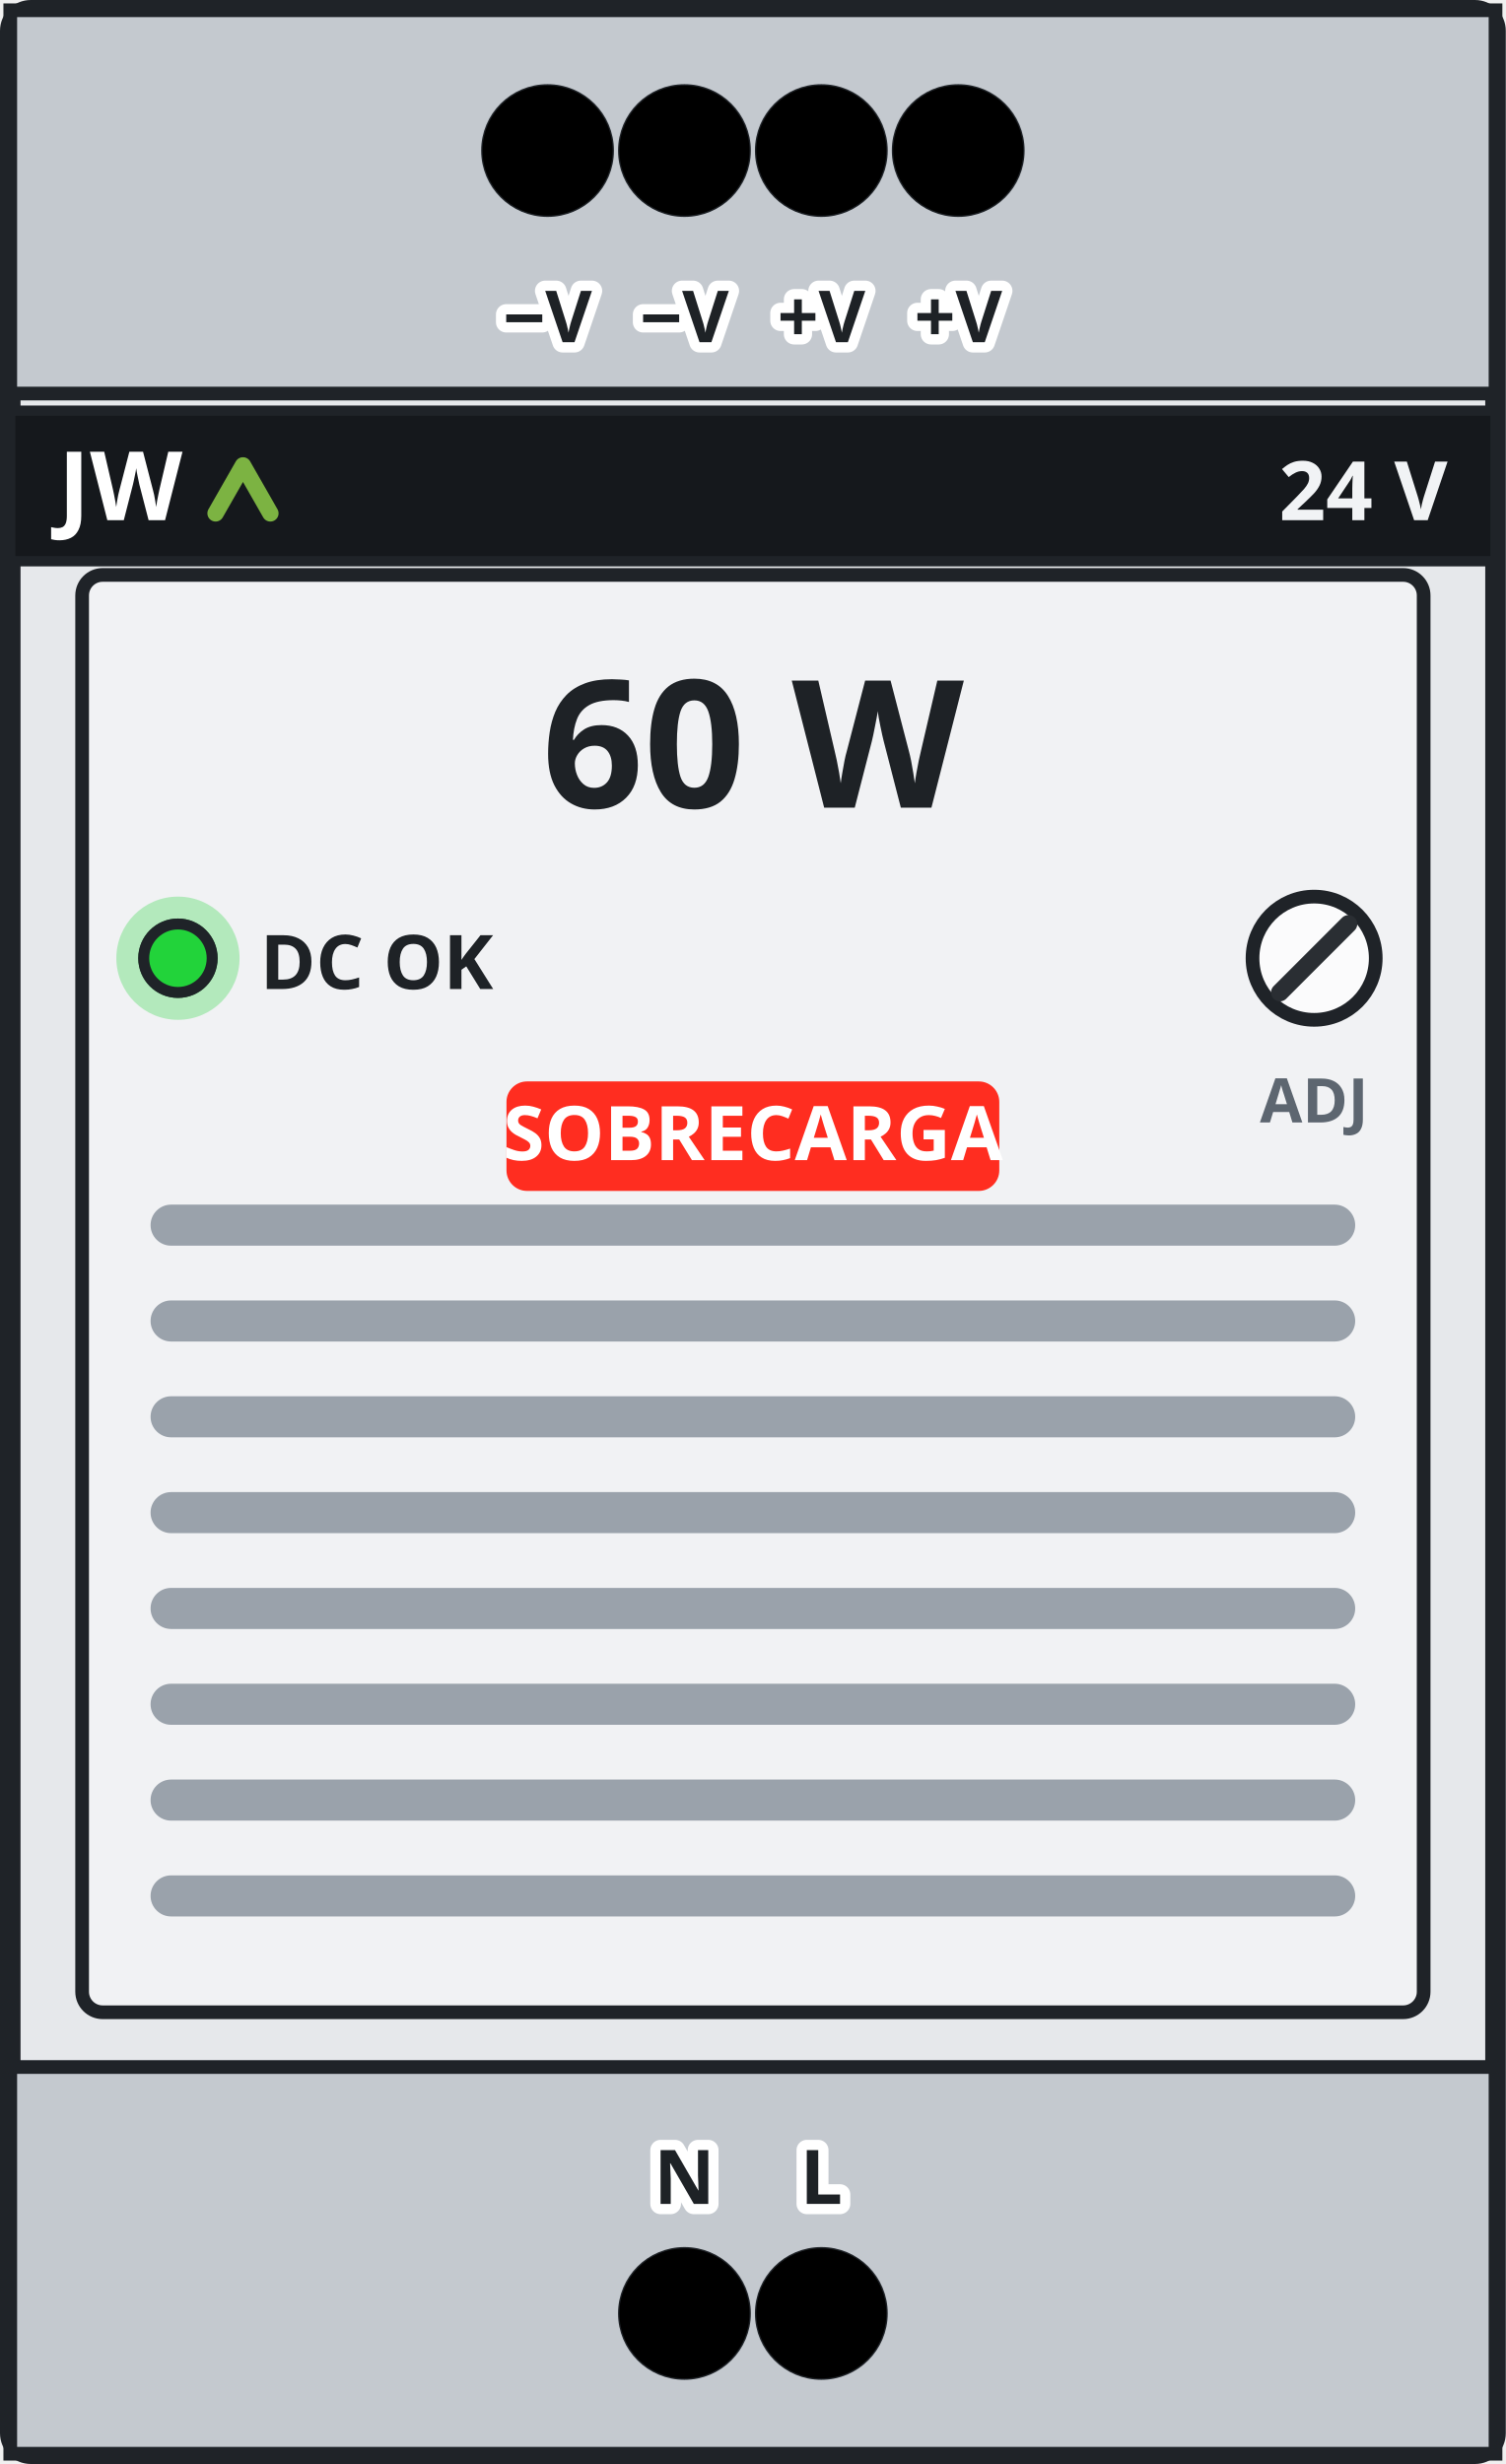
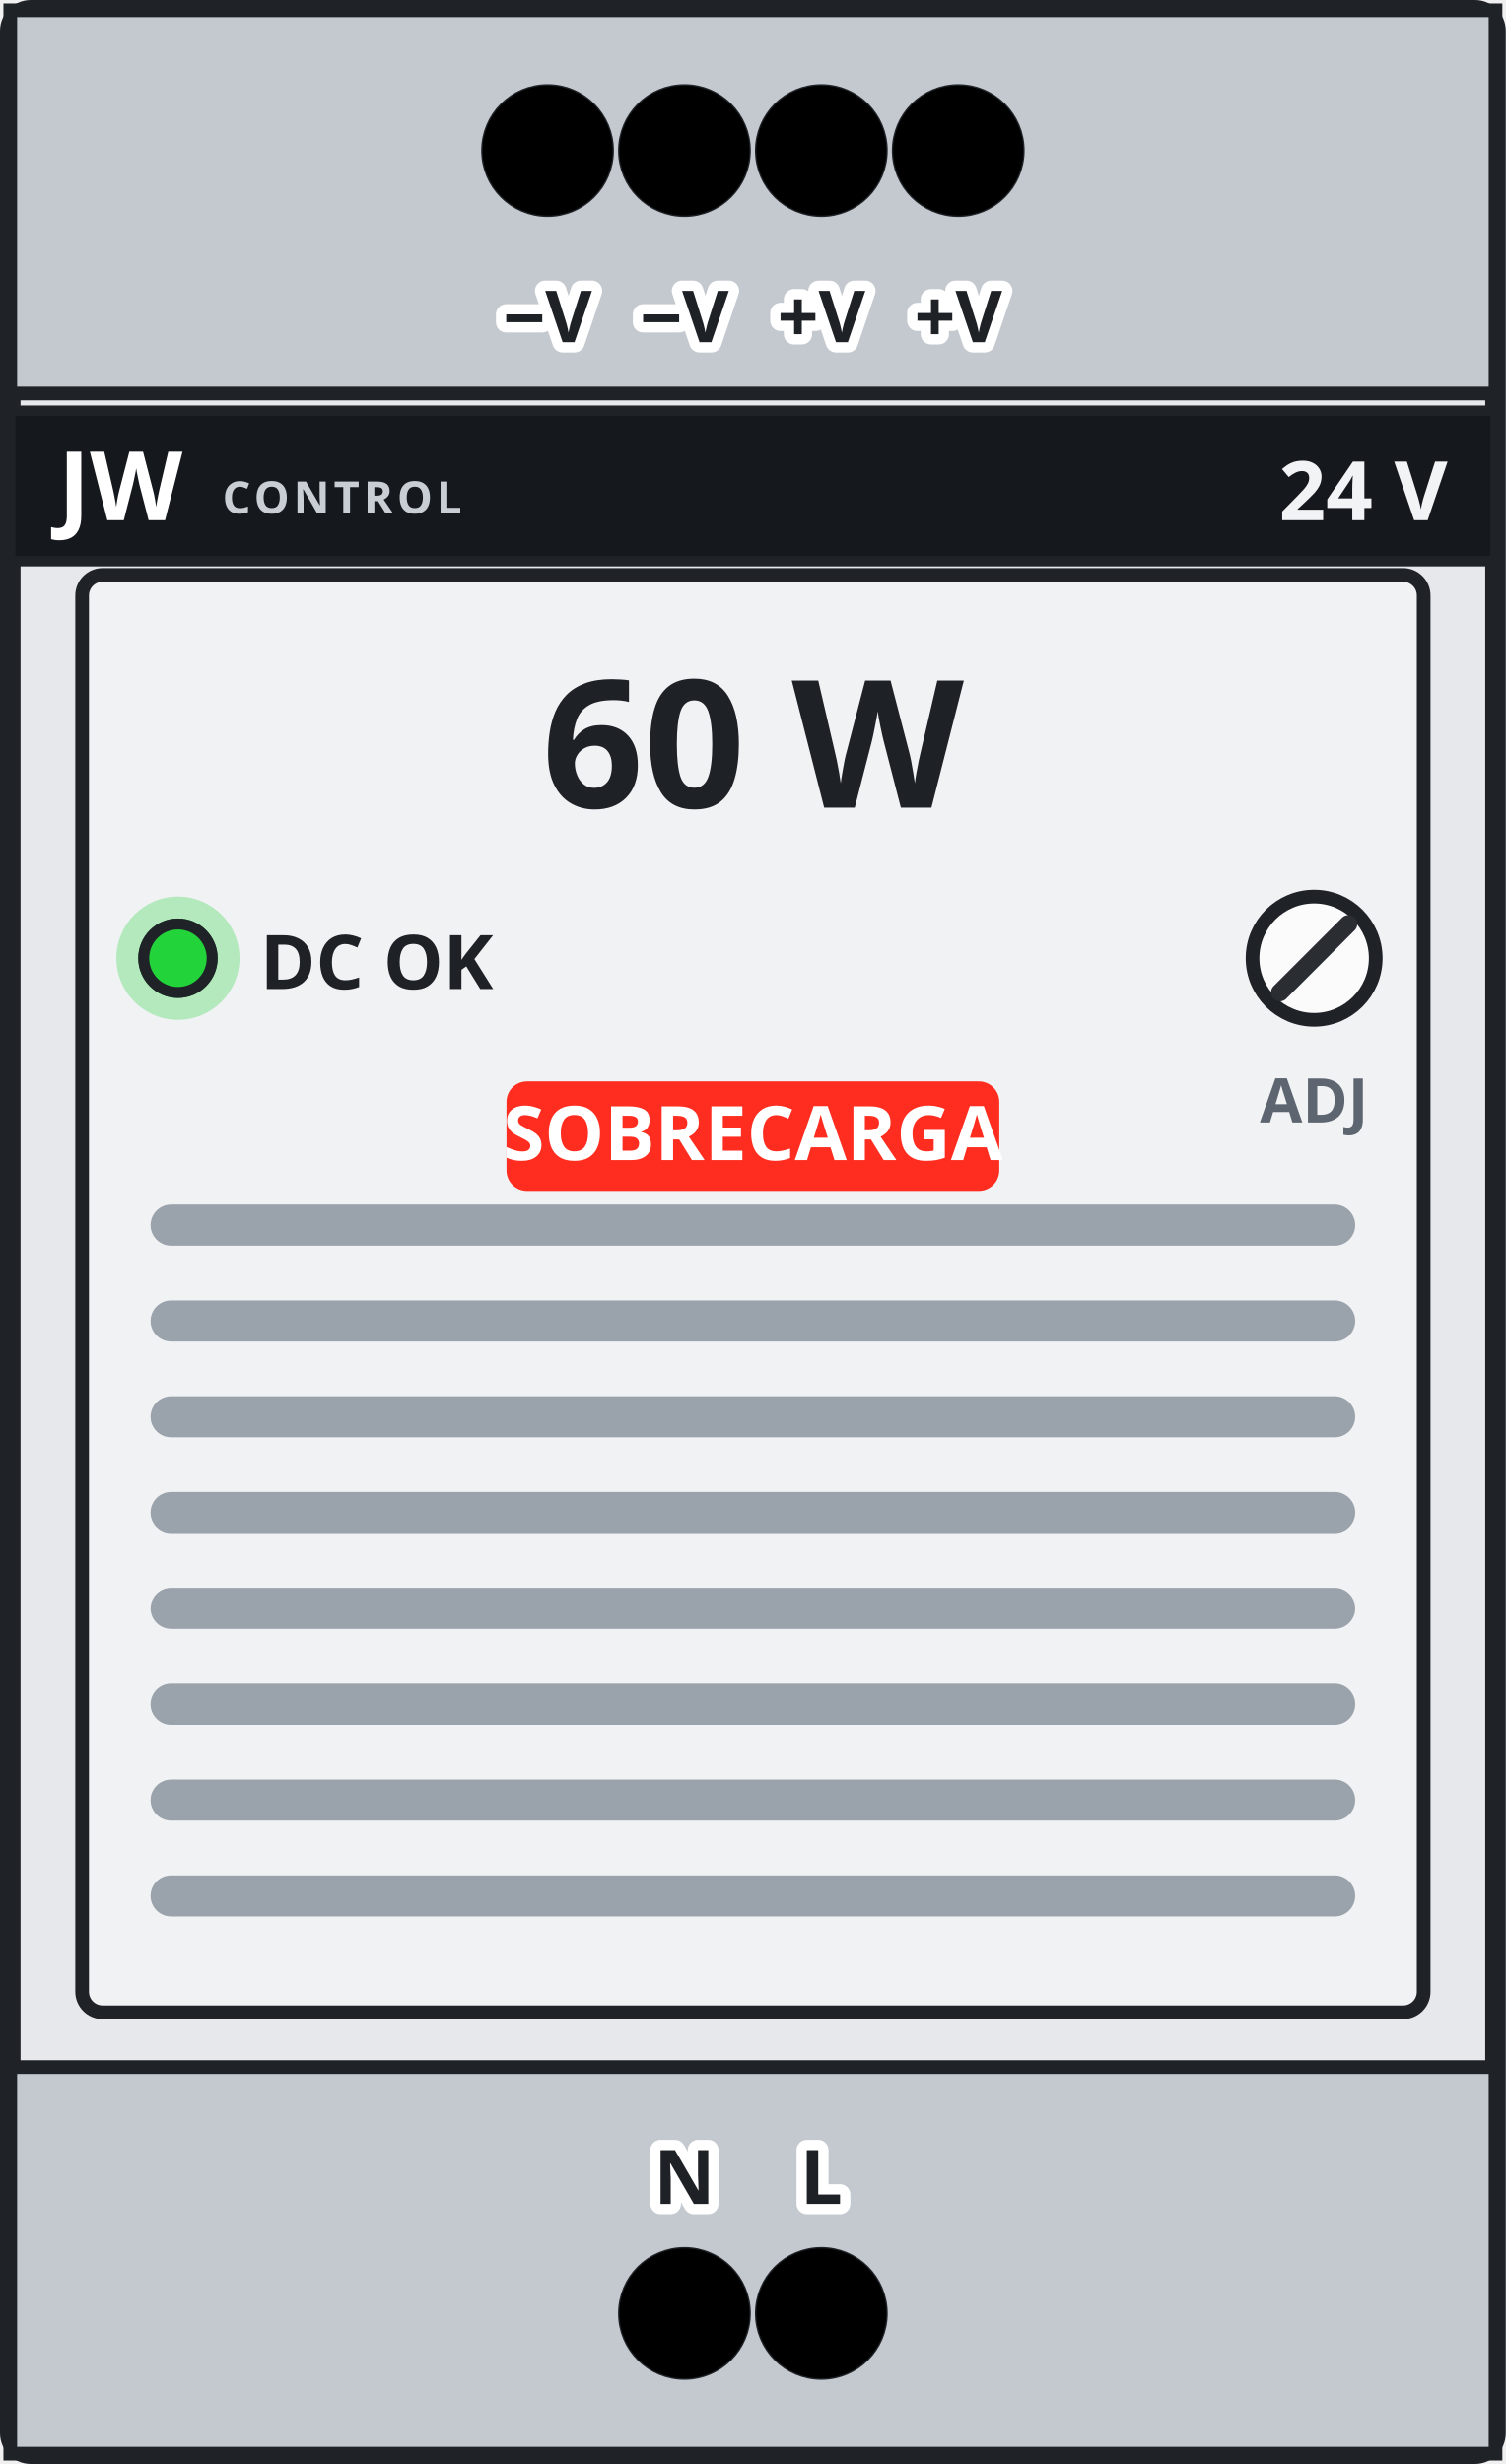
<svg xmlns="http://www.w3.org/2000/svg" viewBox="0 0 220 360" width="220" height="360" font-family="Segoe UI,Noto Sans,Arial,sans-serif">
  <rect x="1.5" y="1.5" width="217" height="357" rx="3" fill="#e6e8eb" stroke="#1f2328" stroke-width="3" />
  <rect x="1.5" y="1.5" width="217" height="56" fill="#c4c9cf" stroke="#1f2328" stroke-width="2" />
  <rect x="1.5" y="302" width="217" height="56.5" fill="#c4c9cf" stroke="#1f2328" stroke-width="2" />
  <circle cx="80" cy="22" r="8.5" fill="#fbfbfc" stroke="#1f2328" stroke-width="2.4" />
  <circle cx="80" cy="22" r="5.3" fill="none" stroke="#a3aab2" stroke-width="1.2" />
  <path d="M75.3 22h9.4 M80 17.3v9.4" fill="none" stroke="#2a2e33" stroke-width="3.4" stroke-linecap="round" />
  <circle class="jw-term" data-term="-V1" cx="80" cy="22" r="9.5" />
  <text x="80" y="50" font-size="10.5" font-weight="800" fill="#1e2226" text-anchor="middle" stroke="#ffffff" stroke-width="3" paint-order="stroke" stroke-linejoin="round">−V</text>
  <circle cx="100" cy="22" r="8.5" fill="#fbfbfc" stroke="#1f2328" stroke-width="2.4" />
  <circle cx="100" cy="22" r="5.3" fill="none" stroke="#a3aab2" stroke-width="1.2" />
  <path d="M95.3 22h9.4 M100 17.3v9.4" fill="none" stroke="#2a2e33" stroke-width="3.4" stroke-linecap="round" />
  <circle class="jw-term" data-term="-V2" cx="100" cy="22" r="9.5" />
  <text x="100" y="50" font-size="10.5" font-weight="800" fill="#1e2226" text-anchor="middle" stroke="#ffffff" stroke-width="3" paint-order="stroke" stroke-linejoin="round">−V</text>
  <circle cx="120" cy="22" r="8.5" fill="#fbfbfc" stroke="#1f2328" stroke-width="2.4" />
  <circle cx="120" cy="22" r="5.3" fill="none" stroke="#a3aab2" stroke-width="1.2" />
  <path d="M115.3 22h9.4 M120 17.3v9.4" fill="none" stroke="#2a2e33" stroke-width="3.4" stroke-linecap="round" />
  <circle class="jw-term" data-term="+V1" cx="120" cy="22" r="9.5" />
  <text x="120" y="50" font-size="10.5" font-weight="800" fill="#1e2226" text-anchor="middle" stroke="#ffffff" stroke-width="3" paint-order="stroke" stroke-linejoin="round">+V</text>
  <circle cx="140" cy="22" r="8.5" fill="#fbfbfc" stroke="#1f2328" stroke-width="2.4" />
  <circle cx="140" cy="22" r="5.3" fill="none" stroke="#a3aab2" stroke-width="1.2" />
  <path d="M135.3 22h9.4 M140 17.3v9.4" fill="none" stroke="#2a2e33" stroke-width="3.4" stroke-linecap="round" />
  <circle class="jw-term" data-term="+V2" cx="140" cy="22" r="9.5" />
  <text x="140" y="50" font-size="10.5" font-weight="800" fill="#1e2226" text-anchor="middle" stroke="#ffffff" stroke-width="3" paint-order="stroke" stroke-linejoin="round">+V</text>
  <circle cx="100" cy="338" r="8.5" fill="#fbfbfc" stroke="#1f2328" stroke-width="2.4" />
  <circle cx="100" cy="338" r="5.3" fill="none" stroke="#a3aab2" stroke-width="1.2" />
  <path d="M95.3 338h9.4 M100 333.3v9.4" fill="none" stroke="#2a2e33" stroke-width="3.4" stroke-linecap="round" />
  <circle class="jw-term" data-term="N" cx="100" cy="338" r="9.5" data-side="b" />
  <text x="100" y="322" font-size="11" font-weight="800" fill="#1e2226" text-anchor="middle" stroke="#ffffff" stroke-width="3" paint-order="stroke" stroke-linejoin="round">N</text>
  <circle cx="120" cy="338" r="8.5" fill="#fbfbfc" stroke="#1f2328" stroke-width="2.4" />
  <circle cx="120" cy="338" r="5.3" fill="none" stroke="#a3aab2" stroke-width="1.2" />
  <path d="M115.3 338h9.4 M120 333.3v9.4" fill="none" stroke="#2a2e33" stroke-width="3.4" stroke-linecap="round" />
  <circle class="jw-term" data-term="L" cx="120" cy="338" r="9.5" data-side="b" />
  <text x="120" y="322" font-size="11" font-weight="800" fill="#1e2226" text-anchor="middle" stroke="#ffffff" stroke-width="3" paint-order="stroke" stroke-linejoin="round">L</text>
  <rect x="12" y="84" width="196" height="210" rx="3" fill="#f1f2f4" stroke="#1f2328" stroke-width="2" />
  <rect x="1.5" y="60" width="217" height="22" fill="#15181c" stroke="#1f2328" stroke-width="1.5" />
  <text x="8.5" y="76" font-size="14" font-weight="900" fill="#fff" text-anchor="start">JW</text>
-   <path d="M31.5 75 l4 -7 l4 7" fill="none" stroke="#7cb342" stroke-width="2.4" stroke-linecap="round" stroke-linejoin="round" />
+   <text x="32.5" y="75" font-size="6.5" font-weight="800" fill="#c9ced4" text-anchor="start" letter-spacing=".6">CONTROL</text>
  <text x="211.5" y="76" font-size="12" font-weight="800" fill="#f1f3f5" text-anchor="end">24 V</text>
  <text x="110.0" y="118" font-size="26" font-weight="900" fill="#1e2226" text-anchor="middle">60 W</text>
  <circle cx="26" cy="140" r="5" fill="#3d434b" stroke="#1f2328" stroke-width="1.6" />
  <g data-show="out.on">
    <circle cx="26" cy="140" r="9" fill="#22d33a" stroke="none" stroke-width="0" opacity=".3" />
    <circle cx="26" cy="140" r="5" fill="#22d33a" stroke="#1f2328" stroke-width="1.6" />
  </g>
  <text x="38" y="144.5" font-size="11" font-weight="800" fill="#1e2226" text-anchor="start">DC OK</text>
  <circle cx="192" cy="140" r="9" fill="#fbfbfc" stroke="#1f2328" stroke-width="2" />
  <path d="M187 145 l10 -10" fill="none" stroke="#2a2e33" stroke-width="2.6" stroke-linecap="round" />
  <text x="192" y="164" font-size="9" font-weight="800" fill="#5d6670" text-anchor="middle">ADJ</text>
  <rect x="22" y="176" width="176" height="6" rx="3" fill="#9aa2ab" stroke="none" stroke-width="0" />
  <rect x="22" y="190" width="176" height="6" rx="3" fill="#9aa2ab" stroke="none" stroke-width="0" />
  <rect x="22" y="204" width="176" height="6" rx="3" fill="#9aa2ab" stroke="none" stroke-width="0" />
  <rect x="22" y="218" width="176" height="6" rx="3" fill="#9aa2ab" stroke="none" stroke-width="0" />
  <rect x="22" y="232" width="176" height="6" rx="3" fill="#9aa2ab" stroke="none" stroke-width="0" />
  <rect x="22" y="246" width="176" height="6" rx="3" fill="#9aa2ab" stroke="none" stroke-width="0" />
  <rect x="22" y="260" width="176" height="6" rx="3" fill="#9aa2ab" stroke="none" stroke-width="0" />
  <rect x="22" y="274" width="176" height="6" rx="3" fill="#9aa2ab" stroke="none" stroke-width="0" />
  <g data-show="tripped">
    <rect x="74.0" y="158" width="72.0" height="16" rx="3" fill="#ff2d20" stroke="none" stroke-width="0" />
    <text x="110.0" y="169.5" font-size="11" font-weight="800" fill="#fff" text-anchor="middle">SOBRECARGA</text>
  </g>
</svg>
